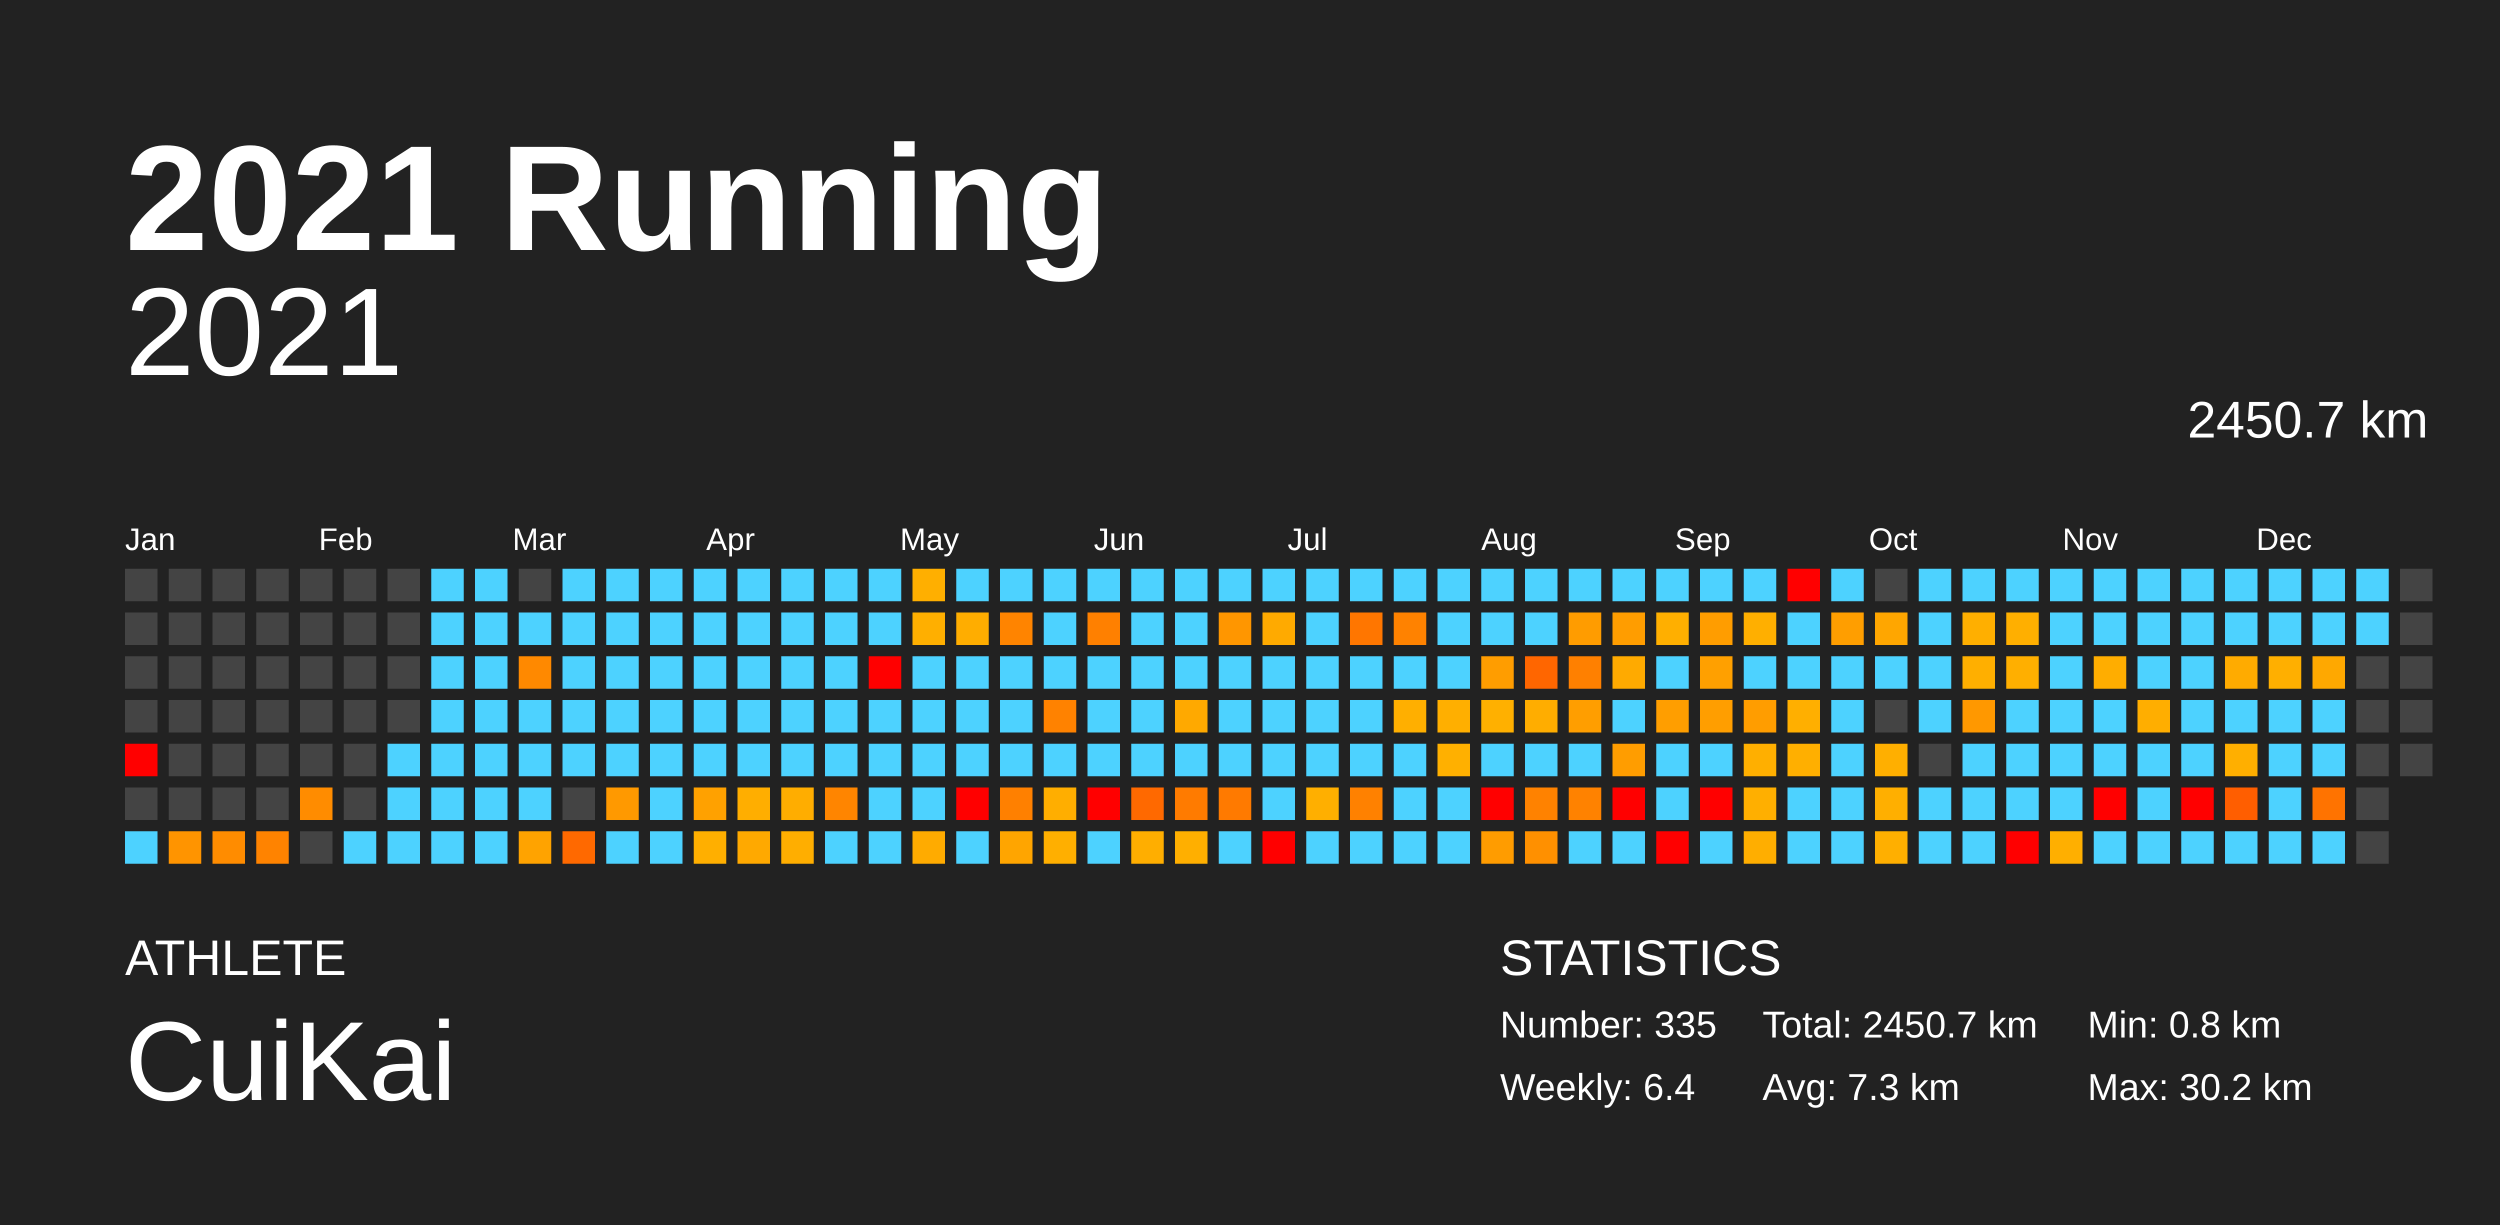
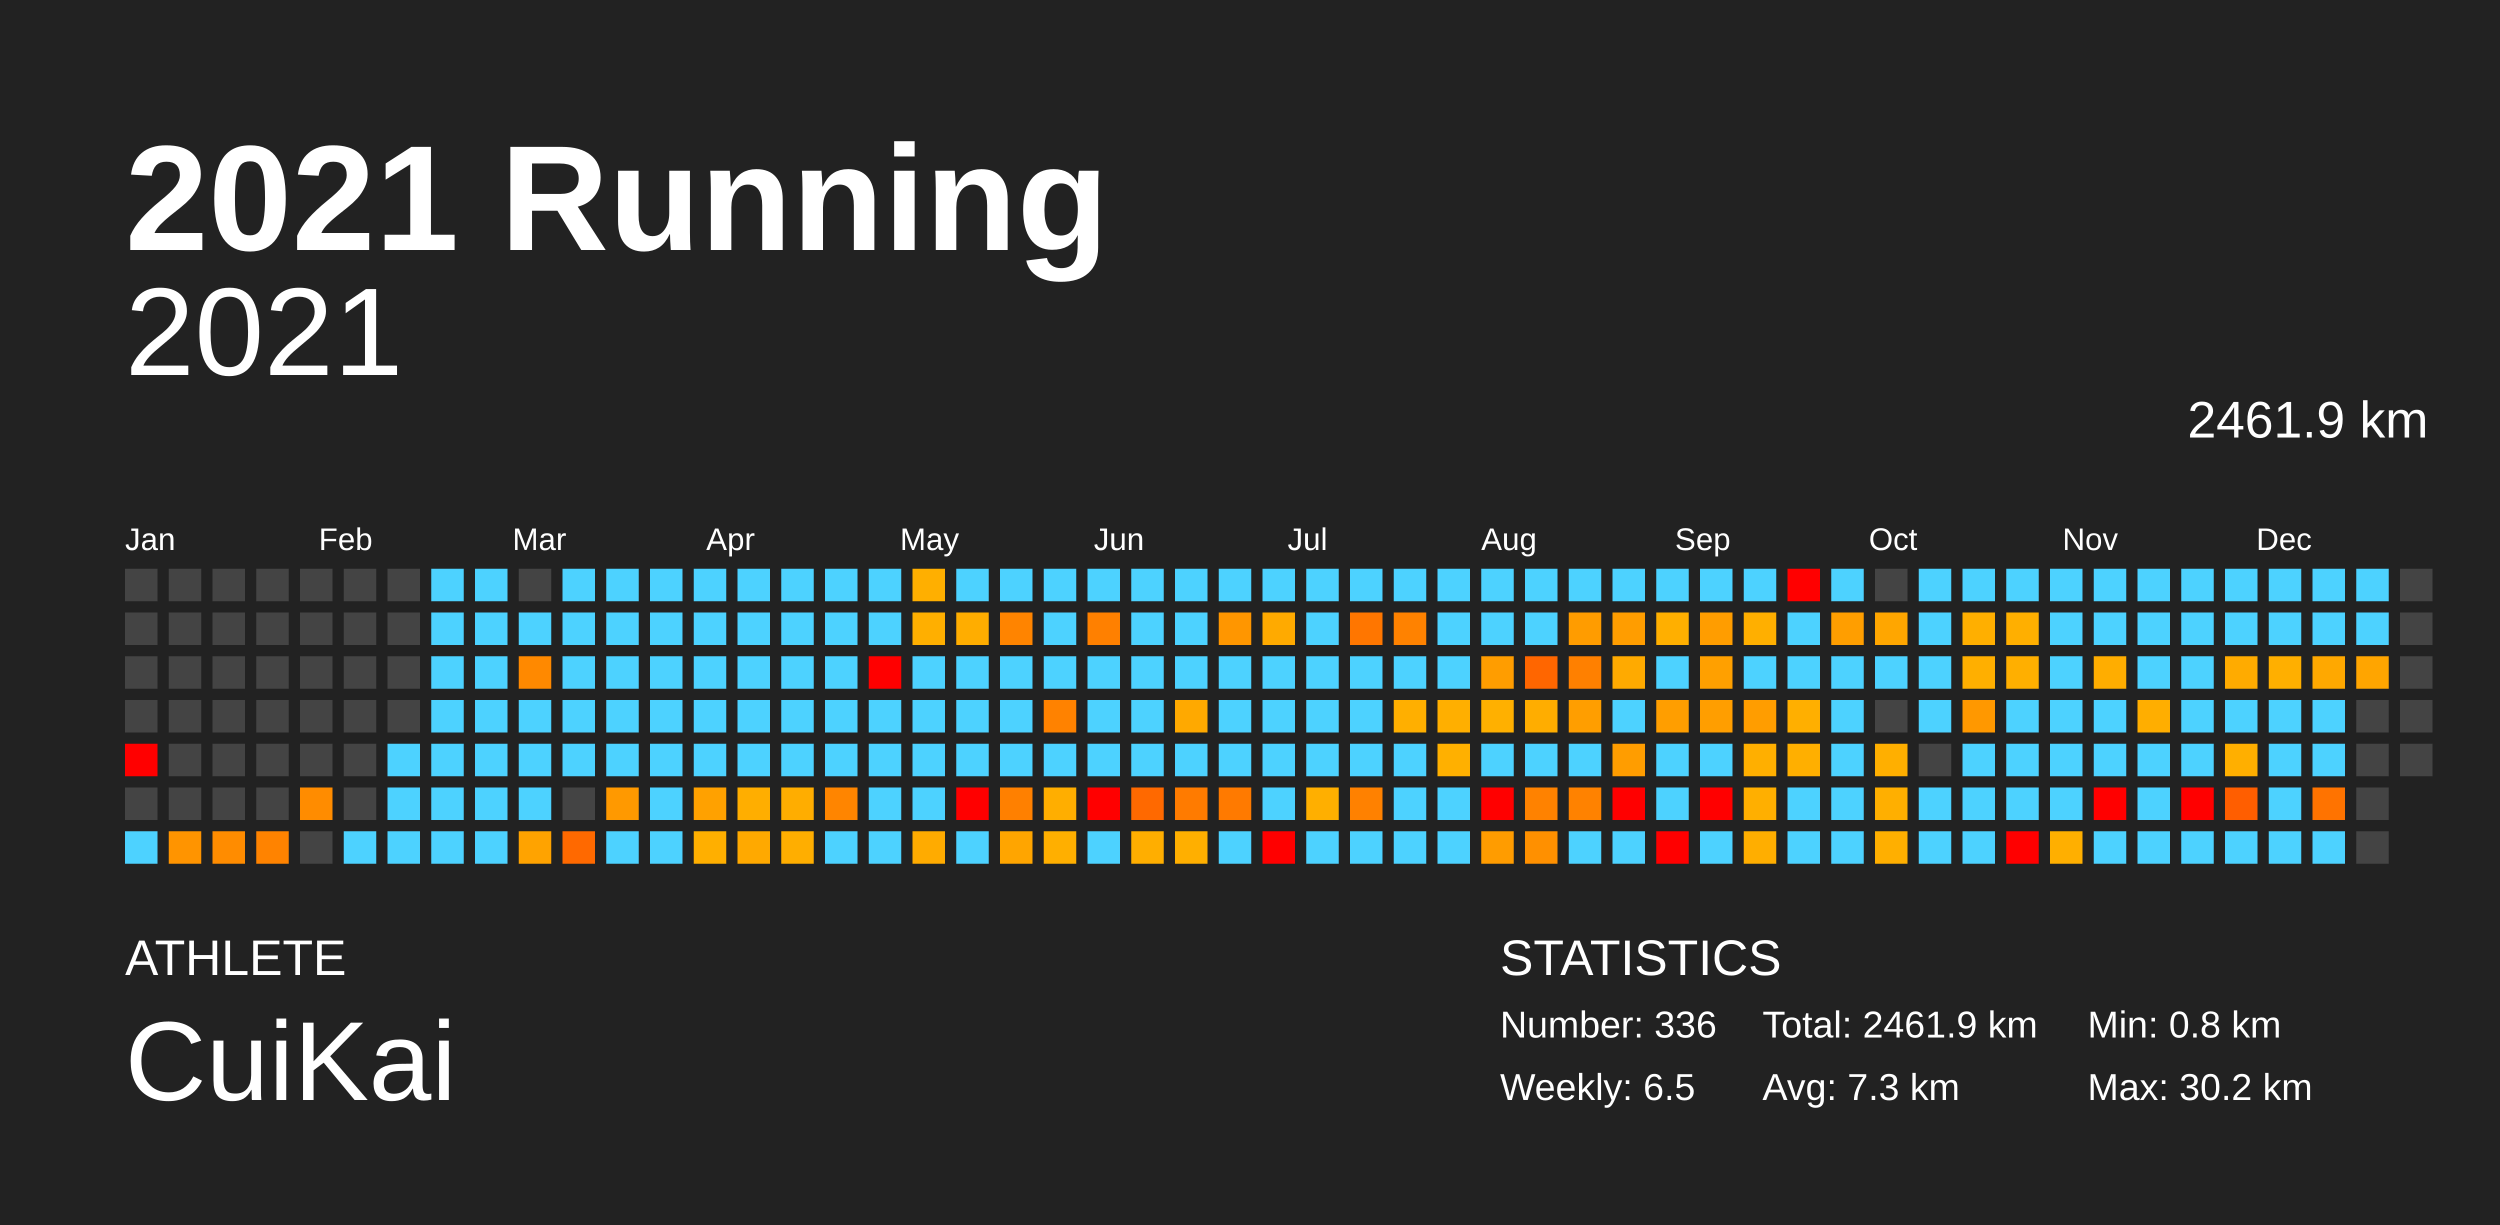
<svg xmlns="http://www.w3.org/2000/svg" baseProfile="full" height="98mm" version="1.1" viewBox="0,0,200,98" width="200mm">
  <defs />
  <rect fill="#222222" height="98" width="200" x="0" y="0" />
  <text fill="#FFFFFF" style="font-size:12px; font-family:Arial; font-weight:bold;" x="10" y="20">2021 Running</text>
  <text fill="#FFFFFF" style="font-size:4px; font-family:Arial" x="10" y="78">ATHLETE</text>
  <text fill="#FFFFFF" style="font-size:9px; font-family:Arial" x="10" y="88">CuiKai</text>
  <text fill="#FFFFFF" style="font-size:4px; font-family:Arial" x="120" y="78">STATISTICS</text>
-   <text fill="#FFFFFF" style="font-size:3px; font-family:Arial" x="120" y="83">Number: 335</text>
-   <text fill="#FFFFFF" style="font-size:3px; font-family:Arial" x="120" y="88">Weekly: 6.4</text>
-   <text fill="#FFFFFF" style="font-size:3px; font-family:Arial" x="141" y="83">Total: 2450.7 km</text>
+   <text fill="#FFFFFF" style="font-size:3px; font-family:Arial" x="120" y="83">Number: 336</text>
+   <text fill="#FFFFFF" style="font-size:3px; font-family:Arial" x="120" y="88">Weekly: 6.5</text>
+   <text fill="#FFFFFF" style="font-size:3px; font-family:Arial" x="141" y="83">Total: 2461.9 km</text>
  <text fill="#FFFFFF" style="font-size:3px; font-family:Arial" x="141" y="88">Avg: 7.3 km</text>
  <text fill="#FFFFFF" style="font-size:3px; font-family:Arial" x="167" y="83">Min: 0.8 km</text>
  <text fill="#FFFFFF" style="font-size:3px; font-family:Arial" x="167" y="88">Max: 30.2 km</text>
  <text alignment-baseline="hanging" fill="#FFFFFF" style="font-size:10.0px; font-family:Arial;" x="10" y="30">2021</text>
-   <text alignment-baseline="hanging" fill="#FFFFFF" style="font-size:4.125px; font-family:Arial;" x="175" y="35">2450.7 km</text>
+   <text alignment-baseline="hanging" fill="#FFFFFF" style="font-size:4.125px; font-family:Arial;" x="175" y="35">2461.9 km</text>
  <text fill="#FFFFFF" style="font-size:2.5px; font-family:Arial" x="10.0" y="44">Jan</text>
  <text fill="#FFFFFF" style="font-size:2.5px; font-family:Arial" x="25.5" y="44">Feb</text>
  <text fill="#FFFFFF" style="font-size:2.5px; font-family:Arial" x="41.0" y="44">Mar</text>
  <text fill="#FFFFFF" style="font-size:2.5px; font-family:Arial" x="56.5" y="44">Apr</text>
  <text fill="#FFFFFF" style="font-size:2.5px; font-family:Arial" x="72.0" y="44">May</text>
  <text fill="#FFFFFF" style="font-size:2.5px; font-family:Arial" x="87.5" y="44">Jun</text>
  <text fill="#FFFFFF" style="font-size:2.5px; font-family:Arial" x="103.0" y="44">Jul</text>
  <text fill="#FFFFFF" style="font-size:2.5px; font-family:Arial" x="118.5" y="44">Aug</text>
  <text fill="#FFFFFF" style="font-size:2.5px; font-family:Arial" x="134.0" y="44">Sep</text>
  <text fill="#FFFFFF" style="font-size:2.5px; font-family:Arial" x="149.5" y="44">Oct</text>
  <text fill="#FFFFFF" style="font-size:2.5px; font-family:Arial" x="165.0" y="44">Nov</text>
  <text fill="#FFFFFF" style="font-size:2.5px; font-family:Arial" x="180.5" y="44">Dec</text>
  <rect fill="#444444" height="2.6" width="2.6" x="10.0" y="45.5" />
  <rect fill="#444444" height="2.6" width="2.6" x="10.0" y="49.0" />
  <rect fill="#444444" height="2.6" width="2.6" x="10.0" y="52.5" />
  <rect fill="#444444" height="2.6" width="2.6" x="10.0" y="56.0" />
  <rect fill="red" height="2.6" width="2.6" x="10.0" y="59.5" />
  <rect fill="#444444" height="2.6" width="2.6" x="10.0" y="63.0" />
  <rect fill="#4dd2ff" height="2.6" width="2.6" x="10.0" y="66.5" />
  <rect fill="#444444" height="2.6" width="2.6" x="13.5" y="45.5" />
  <rect fill="#444444" height="2.6" width="2.6" x="13.5" y="49.0" />
  <rect fill="#444444" height="2.6" width="2.6" x="13.5" y="52.5" />
  <rect fill="#444444" height="2.6" width="2.6" x="13.5" y="56.0" />
  <rect fill="#444444" height="2.6" width="2.6" x="13.5" y="59.5" />
  <rect fill="#444444" height="2.6" width="2.6" x="13.5" y="63.0" />
  <rect fill="#ff9400" height="2.6" width="2.6" x="13.5" y="66.5" />
  <rect fill="#444444" height="2.6" width="2.6" x="17.0" y="45.5" />
  <rect fill="#444444" height="2.6" width="2.6" x="17.0" y="49.0" />
  <rect fill="#444444" height="2.6" width="2.6" x="17.0" y="52.5" />
  <rect fill="#444444" height="2.6" width="2.6" x="17.0" y="56.0" />
  <rect fill="#444444" height="2.6" width="2.6" x="17.0" y="59.5" />
  <rect fill="#444444" height="2.6" width="2.6" x="17.0" y="63.0" />
  <rect fill="#ff8c00" height="2.6" width="2.6" x="17.0" y="66.5" />
  <rect fill="#444444" height="2.6" width="2.6" x="20.5" y="45.5" />
  <rect fill="#444444" height="2.6" width="2.6" x="20.5" y="49.0" />
  <rect fill="#444444" height="2.6" width="2.6" x="20.5" y="52.5" />
  <rect fill="#444444" height="2.6" width="2.6" x="20.5" y="56.0" />
  <rect fill="#444444" height="2.6" width="2.6" x="20.5" y="59.5" />
  <rect fill="#444444" height="2.6" width="2.6" x="20.5" y="63.0" />
  <rect fill="#ff8300" height="2.6" width="2.6" x="20.5" y="66.5" />
  <rect fill="#444444" height="2.6" width="2.6" x="24.0" y="45.5" />
  <rect fill="#444444" height="2.6" width="2.6" x="24.0" y="49.0" />
  <rect fill="#444444" height="2.6" width="2.6" x="24.0" y="52.5" />
  <rect fill="#444444" height="2.6" width="2.6" x="24.0" y="56.0" />
  <rect fill="#444444" height="2.6" width="2.6" x="24.0" y="59.5" />
  <rect fill="#ff8c00" height="2.6" width="2.6" x="24.0" y="63.0" />
  <rect fill="#444444" height="2.6" width="2.6" x="24.0" y="66.5" />
  <rect fill="#444444" height="2.6" width="2.6" x="27.5" y="45.5" />
  <rect fill="#444444" height="2.6" width="2.6" x="27.5" y="49.0" />
  <rect fill="#444444" height="2.6" width="2.6" x="27.5" y="52.5" />
  <rect fill="#444444" height="2.6" width="2.6" x="27.5" y="56.0" />
  <rect fill="#444444" height="2.6" width="2.6" x="27.5" y="59.5" />
  <rect fill="#444444" height="2.6" width="2.6" x="27.5" y="63.0" />
  <rect fill="#4dd2ff" height="2.6" width="2.6" x="27.5" y="66.5" />
  <rect fill="#444444" height="2.6" width="2.6" x="31.0" y="45.5" />
  <rect fill="#444444" height="2.6" width="2.6" x="31.0" y="49.0" />
  <rect fill="#444444" height="2.6" width="2.6" x="31.0" y="52.5" />
  <rect fill="#444444" height="2.6" width="2.6" x="31.0" y="56.0" />
  <rect fill="#4dd2ff" height="2.6" width="2.6" x="31.0" y="59.5" />
  <rect fill="#4dd2ff" height="2.6" width="2.6" x="31.0" y="63.0" />
  <rect fill="#4dd2ff" height="2.6" width="2.6" x="31.0" y="66.5" />
  <rect fill="#4dd2ff" height="2.6" width="2.6" x="34.5" y="45.5" />
  <rect fill="#4dd2ff" height="2.6" width="2.6" x="34.5" y="49.0" />
  <rect fill="#4dd2ff" height="2.6" width="2.6" x="34.5" y="52.5" />
  <rect fill="#4dd2ff" height="2.6" width="2.6" x="34.5" y="56.0" />
  <rect fill="#4dd2ff" height="2.6" width="2.6" x="34.5" y="59.5" />
  <rect fill="#4dd2ff" height="2.6" width="2.6" x="34.5" y="63.0" />
  <rect fill="#4dd2ff" height="2.6" width="2.6" x="34.5" y="66.5" />
  <rect fill="#4dd2ff" height="2.6" width="2.6" x="38.0" y="45.5" />
  <rect fill="#4dd2ff" height="2.6" width="2.6" x="38.0" y="49.0" />
  <rect fill="#4dd2ff" height="2.6" width="2.6" x="38.0" y="52.5" />
  <rect fill="#4dd2ff" height="2.6" width="2.6" x="38.0" y="56.0" />
  <rect fill="#4dd2ff" height="2.6" width="2.6" x="38.0" y="59.5" />
  <rect fill="#4dd2ff" height="2.6" width="2.6" x="38.0" y="63.0" />
  <rect fill="#4dd2ff" height="2.6" width="2.6" x="38.0" y="66.5" />
  <rect fill="#444444" height="2.6" width="2.6" x="41.5" y="45.5" />
  <rect fill="#4dd2ff" height="2.6" width="2.6" x="41.5" y="49.0" />
  <rect fill="#ff8900" height="2.6" width="2.6" x="41.5" y="52.5" />
  <rect fill="#4dd2ff" height="2.6" width="2.6" x="41.5" y="56.0" />
  <rect fill="#4dd2ff" height="2.6" width="2.6" x="41.5" y="59.5" />
  <rect fill="#4dd2ff" height="2.6" width="2.6" x="41.5" y="63.0" />
  <rect fill="#ffa300" height="2.6" width="2.6" x="41.5" y="66.5" />
  <rect fill="#4dd2ff" height="2.6" width="2.6" x="45.0" y="45.5" />
  <rect fill="#4dd2ff" height="2.6" width="2.6" x="45.0" y="49.0" />
  <rect fill="#4dd2ff" height="2.6" width="2.6" x="45.0" y="52.5" />
  <rect fill="#4dd2ff" height="2.6" width="2.6" x="45.0" y="56.0" />
  <rect fill="#4dd2ff" height="2.6" width="2.6" x="45.0" y="59.5" />
  <rect fill="#444444" height="2.6" width="2.6" x="45.0" y="63.0" />
  <rect fill="#ff6900" height="2.6" width="2.6" x="45.0" y="66.5" />
  <rect fill="#4dd2ff" height="2.6" width="2.6" x="48.5" y="45.5" />
  <rect fill="#4dd2ff" height="2.6" width="2.6" x="48.5" y="49.0" />
  <rect fill="#4dd2ff" height="2.6" width="2.6" x="48.5" y="52.5" />
  <rect fill="#4dd2ff" height="2.6" width="2.6" x="48.5" y="56.0" />
  <rect fill="#4dd2ff" height="2.6" width="2.6" x="48.5" y="59.5" />
  <rect fill="#ff9900" height="2.6" width="2.6" x="48.5" y="63.0" />
  <rect fill="#4dd2ff" height="2.6" width="2.6" x="48.5" y="66.5" />
  <rect fill="#4dd2ff" height="2.6" width="2.6" x="52.0" y="45.5" />
  <rect fill="#4dd2ff" height="2.6" width="2.6" x="52.0" y="49.0" />
  <rect fill="#4dd2ff" height="2.6" width="2.6" x="52.0" y="52.5" />
  <rect fill="#4dd2ff" height="2.6" width="2.6" x="52.0" y="56.0" />
  <rect fill="#4dd2ff" height="2.6" width="2.6" x="52.0" y="59.5" />
  <rect fill="#4dd2ff" height="2.6" width="2.6" x="52.0" y="63.0" />
  <rect fill="#4dd2ff" height="2.6" width="2.6" x="52.0" y="66.5" />
  <rect fill="#4dd2ff" height="2.6" width="2.6" x="55.5" y="45.5" />
  <rect fill="#4dd2ff" height="2.6" width="2.6" x="55.5" y="49.0" />
  <rect fill="#4dd2ff" height="2.6" width="2.6" x="55.5" y="52.5" />
  <rect fill="#4dd2ff" height="2.6" width="2.6" x="55.5" y="56.0" />
  <rect fill="#4dd2ff" height="2.6" width="2.6" x="55.5" y="59.5" />
  <rect fill="#ffa100" height="2.6" width="2.6" x="55.5" y="63.0" />
  <rect fill="#ffaf00" height="2.6" width="2.6" x="55.5" y="66.5" />
  <rect fill="#4dd2ff" height="2.6" width="2.6" x="59.0" y="45.5" />
  <rect fill="#4dd2ff" height="2.6" width="2.6" x="59.0" y="49.0" />
  <rect fill="#4dd2ff" height="2.6" width="2.6" x="59.0" y="52.5" />
  <rect fill="#4dd2ff" height="2.6" width="2.6" x="59.0" y="56.0" />
  <rect fill="#4dd2ff" height="2.6" width="2.6" x="59.0" y="59.5" />
  <rect fill="#ffae00" height="2.6" width="2.6" x="59.0" y="63.0" />
  <rect fill="#ffa900" height="2.6" width="2.6" x="59.0" y="66.5" />
  <rect fill="#4dd2ff" height="2.6" width="2.6" x="62.5" y="45.5" />
  <rect fill="#4dd2ff" height="2.6" width="2.6" x="62.5" y="49.0" />
  <rect fill="#4dd2ff" height="2.6" width="2.6" x="62.5" y="52.5" />
  <rect fill="#4dd2ff" height="2.6" width="2.6" x="62.5" y="56.0" />
  <rect fill="#4dd2ff" height="2.6" width="2.6" x="62.5" y="59.5" />
  <rect fill="#ffad00" height="2.6" width="2.6" x="62.5" y="63.0" />
  <rect fill="#ffae00" height="2.6" width="2.6" x="62.5" y="66.5" />
  <rect fill="#4dd2ff" height="2.6" width="2.6" x="66.0" y="45.5" />
  <rect fill="#4dd2ff" height="2.6" width="2.6" x="66.0" y="49.0" />
  <rect fill="#4dd2ff" height="2.6" width="2.6" x="66.0" y="52.5" />
  <rect fill="#4dd2ff" height="2.6" width="2.6" x="66.0" y="56.0" />
  <rect fill="#4dd2ff" height="2.6" width="2.6" x="66.0" y="59.5" />
  <rect fill="#ff8500" height="2.6" width="2.6" x="66.0" y="63.0" />
  <rect fill="#4dd2ff" height="2.6" width="2.6" x="66.0" y="66.5" />
  <rect fill="#4dd2ff" height="2.6" width="2.6" x="69.5" y="45.5" />
  <rect fill="#4dd2ff" height="2.6" width="2.6" x="69.5" y="49.0" />
  <rect fill="red" height="2.6" width="2.6" x="69.5" y="52.5" />
  <rect fill="#4dd2ff" height="2.6" width="2.6" x="69.5" y="56.0" />
  <rect fill="#4dd2ff" height="2.6" width="2.6" x="69.5" y="59.5" />
  <rect fill="#4dd2ff" height="2.6" width="2.6" x="69.5" y="63.0" />
  <rect fill="#4dd2ff" height="2.6" width="2.6" x="69.5" y="66.5" />
  <rect fill="#ffaf00" height="2.6" width="2.6" x="73.0" y="45.5" />
  <rect fill="#ffaf00" height="2.6" width="2.6" x="73.0" y="49.0" />
  <rect fill="#4dd2ff" height="2.6" width="2.6" x="73.0" y="52.5" />
  <rect fill="#4dd2ff" height="2.6" width="2.6" x="73.0" y="56.0" />
  <rect fill="#4dd2ff" height="2.6" width="2.6" x="73.0" y="59.5" />
  <rect fill="#4dd2ff" height="2.6" width="2.6" x="73.0" y="63.0" />
  <rect fill="#ffab00" height="2.6" width="2.6" x="73.0" y="66.5" />
  <rect fill="#4dd2ff" height="2.6" width="2.6" x="76.5" y="45.5" />
  <rect fill="#ffad00" height="2.6" width="2.6" x="76.5" y="49.0" />
  <rect fill="#4dd2ff" height="2.6" width="2.6" x="76.5" y="52.5" />
  <rect fill="#4dd2ff" height="2.6" width="2.6" x="76.5" y="56.0" />
  <rect fill="#4dd2ff" height="2.6" width="2.6" x="76.5" y="59.5" />
  <rect fill="red" height="2.6" width="2.6" x="76.5" y="63.0" />
  <rect fill="#4dd2ff" height="2.6" width="2.6" x="76.5" y="66.5" />
  <rect fill="#4dd2ff" height="2.6" width="2.6" x="80.0" y="45.5" />
  <rect fill="#ff8400" height="2.6" width="2.6" x="80.0" y="49.0" />
  <rect fill="#4dd2ff" height="2.6" width="2.6" x="80.0" y="52.5" />
  <rect fill="#4dd2ff" height="2.6" width="2.6" x="80.0" y="56.0" />
  <rect fill="#4dd2ff" height="2.6" width="2.6" x="80.0" y="59.5" />
  <rect fill="#ff8000" height="2.6" width="2.6" x="80.0" y="63.0" />
  <rect fill="#ffa500" height="2.6" width="2.6" x="80.0" y="66.5" />
  <rect fill="#4dd2ff" height="2.6" width="2.6" x="83.5" y="45.5" />
  <rect fill="#4dd2ff" height="2.6" width="2.6" x="83.5" y="49.0" />
  <rect fill="#4dd2ff" height="2.6" width="2.6" x="83.5" y="52.5" />
  <rect fill="#ff8200" height="2.6" width="2.6" x="83.5" y="56.0" />
  <rect fill="#4dd2ff" height="2.6" width="2.6" x="83.5" y="59.5" />
  <rect fill="#ffae00" height="2.6" width="2.6" x="83.5" y="63.0" />
  <rect fill="#ffaf00" height="2.6" width="2.6" x="83.5" y="66.5" />
  <rect fill="#4dd2ff" height="2.6" width="2.6" x="87.0" y="45.5" />
  <rect fill="#ff8000" height="2.6" width="2.6" x="87.0" y="49.0" />
  <rect fill="#4dd2ff" height="2.6" width="2.6" x="87.0" y="52.5" />
  <rect fill="#4dd2ff" height="2.6" width="2.6" x="87.0" y="56.0" />
  <rect fill="#4dd2ff" height="2.6" width="2.6" x="87.0" y="59.5" />
  <rect fill="red" height="2.6" width="2.6" x="87.0" y="63.0" />
  <rect fill="#4dd2ff" height="2.6" width="2.6" x="87.0" y="66.5" />
  <rect fill="#4dd2ff" height="2.6" width="2.6" x="90.5" y="45.5" />
  <rect fill="#4dd2ff" height="2.6" width="2.6" x="90.5" y="49.0" />
  <rect fill="#4dd2ff" height="2.6" width="2.6" x="90.5" y="52.5" />
  <rect fill="#4dd2ff" height="2.6" width="2.6" x="90.5" y="56.0" />
  <rect fill="#4dd2ff" height="2.6" width="2.6" x="90.5" y="59.5" />
  <rect fill="#ff6900" height="2.6" width="2.6" x="90.5" y="63.0" />
  <rect fill="#ffae00" height="2.6" width="2.6" x="90.5" y="66.5" />
  <rect fill="#4dd2ff" height="2.6" width="2.6" x="94.0" y="45.5" />
  <rect fill="#4dd2ff" height="2.6" width="2.6" x="94.0" y="49.0" />
  <rect fill="#4dd2ff" height="2.6" width="2.6" x="94.0" y="52.5" />
  <rect fill="#ffa900" height="2.6" width="2.6" x="94.0" y="56.0" />
  <rect fill="#4dd2ff" height="2.6" width="2.6" x="94.0" y="59.5" />
  <rect fill="#ff7b00" height="2.6" width="2.6" x="94.0" y="63.0" />
  <rect fill="#ffaf00" height="2.6" width="2.6" x="94.0" y="66.5" />
  <rect fill="#4dd2ff" height="2.6" width="2.6" x="97.5" y="45.5" />
  <rect fill="#ff9600" height="2.6" width="2.6" x="97.5" y="49.0" />
  <rect fill="#4dd2ff" height="2.6" width="2.6" x="97.5" y="52.5" />
  <rect fill="#4dd2ff" height="2.6" width="2.6" x="97.5" y="56.0" />
  <rect fill="#4dd2ff" height="2.6" width="2.6" x="97.5" y="59.5" />
  <rect fill="#ff7a00" height="2.6" width="2.6" x="97.5" y="63.0" />
  <rect fill="#4dd2ff" height="2.6" width="2.6" x="97.5" y="66.5" />
  <rect fill="#4dd2ff" height="2.6" width="2.6" x="101.0" y="45.5" />
  <rect fill="#ffaa00" height="2.6" width="2.6" x="101.0" y="49.0" />
  <rect fill="#4dd2ff" height="2.6" width="2.6" x="101.0" y="52.5" />
  <rect fill="#4dd2ff" height="2.6" width="2.6" x="101.0" y="56.0" />
  <rect fill="#4dd2ff" height="2.6" width="2.6" x="101.0" y="59.5" />
  <rect fill="#4dd2ff" height="2.6" width="2.6" x="101.0" y="63.0" />
  <rect fill="red" height="2.6" width="2.6" x="101.0" y="66.5" />
  <rect fill="#4dd2ff" height="2.6" width="2.6" x="104.5" y="45.5" />
  <rect fill="#4dd2ff" height="2.6" width="2.6" x="104.5" y="49.0" />
  <rect fill="#4dd2ff" height="2.6" width="2.6" x="104.5" y="52.5" />
  <rect fill="#4dd2ff" height="2.6" width="2.6" x="104.5" y="56.0" />
  <rect fill="#4dd2ff" height="2.6" width="2.6" x="104.5" y="59.5" />
  <rect fill="#ffaf00" height="2.6" width="2.6" x="104.5" y="63.0" />
  <rect fill="#4dd2ff" height="2.6" width="2.6" x="104.5" y="66.5" />
  <rect fill="#4dd2ff" height="2.6" width="2.6" x="108.0" y="45.5" />
  <rect fill="#ff7600" height="2.6" width="2.6" x="108.0" y="49.0" />
  <rect fill="#4dd2ff" height="2.6" width="2.6" x="108.0" y="52.5" />
  <rect fill="#4dd2ff" height="2.6" width="2.6" x="108.0" y="56.0" />
  <rect fill="#4dd2ff" height="2.6" width="2.6" x="108.0" y="59.5" />
  <rect fill="#ff8100" height="2.6" width="2.6" x="108.0" y="63.0" />
  <rect fill="#4dd2ff" height="2.6" width="2.6" x="108.0" y="66.5" />
  <rect fill="#4dd2ff" height="2.6" width="2.6" x="111.5" y="45.5" />
  <rect fill="#ff8200" height="2.6" width="2.6" x="111.5" y="49.0" />
  <rect fill="#4dd2ff" height="2.6" width="2.6" x="111.5" y="52.5" />
  <rect fill="#ffaf00" height="2.6" width="2.6" x="111.5" y="56.0" />
  <rect fill="#4dd2ff" height="2.6" width="2.6" x="111.5" y="59.5" />
  <rect fill="#4dd2ff" height="2.6" width="2.6" x="111.5" y="63.0" />
  <rect fill="#4dd2ff" height="2.6" width="2.6" x="111.5" y="66.5" />
  <rect fill="#4dd2ff" height="2.6" width="2.6" x="115.0" y="45.5" />
  <rect fill="#4dd2ff" height="2.6" width="2.6" x="115.0" y="49.0" />
  <rect fill="#4dd2ff" height="2.6" width="2.6" x="115.0" y="52.5" />
  <rect fill="#ffaf00" height="2.6" width="2.6" x="115.0" y="56.0" />
  <rect fill="#ffb000" height="2.6" width="2.6" x="115.0" y="59.5" />
  <rect fill="#4dd2ff" height="2.6" width="2.6" x="115.0" y="63.0" />
  <rect fill="#4dd2ff" height="2.6" width="2.6" x="115.0" y="66.5" />
  <rect fill="#4dd2ff" height="2.6" width="2.6" x="118.5" y="45.5" />
  <rect fill="#4dd2ff" height="2.6" width="2.6" x="118.5" y="49.0" />
  <rect fill="#ff9d00" height="2.6" width="2.6" x="118.5" y="52.5" />
  <rect fill="#ffb000" height="2.6" width="2.6" x="118.5" y="56.0" />
  <rect fill="#4dd2ff" height="2.6" width="2.6" x="118.5" y="59.5" />
  <rect fill="red" height="2.6" width="2.6" x="118.5" y="63.0" />
  <rect fill="#ff9c00" height="2.6" width="2.6" x="118.5" y="66.5" />
  <rect fill="#4dd2ff" height="2.6" width="2.6" x="122.0" y="45.5" />
  <rect fill="#4dd2ff" height="2.6" width="2.6" x="122.0" y="49.0" />
  <rect fill="#ff6600" height="2.6" width="2.6" x="122.0" y="52.5" />
  <rect fill="#ffad00" height="2.6" width="2.6" x="122.0" y="56.0" />
  <rect fill="#4dd2ff" height="2.6" width="2.6" x="122.0" y="59.5" />
  <rect fill="#ff8200" height="2.6" width="2.6" x="122.0" y="63.0" />
  <rect fill="#ff9000" height="2.6" width="2.6" x="122.0" y="66.5" />
  <rect fill="#4dd2ff" height="2.6" width="2.6" x="125.5" y="45.5" />
  <rect fill="#ff9c00" height="2.6" width="2.6" x="125.5" y="49.0" />
  <rect fill="#ff8000" height="2.6" width="2.6" x="125.5" y="52.5" />
  <rect fill="#ff9e00" height="2.6" width="2.6" x="125.5" y="56.0" />
  <rect fill="#4dd2ff" height="2.6" width="2.6" x="125.5" y="59.5" />
  <rect fill="#ff8200" height="2.6" width="2.6" x="125.5" y="63.0" />
  <rect fill="#4dd2ff" height="2.6" width="2.6" x="125.5" y="66.5" />
  <rect fill="#4dd2ff" height="2.6" width="2.6" x="129.0" y="45.5" />
  <rect fill="#ff9d00" height="2.6" width="2.6" x="129.0" y="49.0" />
  <rect fill="#ffaa00" height="2.6" width="2.6" x="129.0" y="52.5" />
  <rect fill="#4dd2ff" height="2.6" width="2.6" x="129.0" y="56.0" />
  <rect fill="#ff9d00" height="2.6" width="2.6" x="129.0" y="59.5" />
  <rect fill="red" height="2.6" width="2.6" x="129.0" y="63.0" />
  <rect fill="#4dd2ff" height="2.6" width="2.6" x="129.0" y="66.5" />
  <rect fill="#4dd2ff" height="2.6" width="2.6" x="132.5" y="45.5" />
  <rect fill="#ffaf00" height="2.6" width="2.6" x="132.5" y="49.0" />
  <rect fill="#4dd2ff" height="2.6" width="2.6" x="132.5" y="52.5" />
  <rect fill="#ff9e00" height="2.6" width="2.6" x="132.5" y="56.0" />
  <rect fill="#4dd2ff" height="2.6" width="2.6" x="132.5" y="59.5" />
  <rect fill="#4dd2ff" height="2.6" width="2.6" x="132.5" y="63.0" />
  <rect fill="red" height="2.6" width="2.6" x="132.5" y="66.5" />
  <rect fill="#4dd2ff" height="2.6" width="2.6" x="136.0" y="45.5" />
  <rect fill="#ff9d00" height="2.6" width="2.6" x="136.0" y="49.0" />
  <rect fill="#ffa000" height="2.6" width="2.6" x="136.0" y="52.5" />
  <rect fill="#ff9e00" height="2.6" width="2.6" x="136.0" y="56.0" />
  <rect fill="#4dd2ff" height="2.6" width="2.6" x="136.0" y="59.5" />
  <rect fill="red" height="2.6" width="2.6" x="136.0" y="63.0" />
  <rect fill="#4dd2ff" height="2.6" width="2.6" x="136.0" y="66.5" />
  <rect fill="#4dd2ff" height="2.6" width="2.6" x="139.5" y="45.5" />
  <rect fill="#ffaf00" height="2.6" width="2.6" x="139.5" y="49.0" />
  <rect fill="#4dd2ff" height="2.6" width="2.6" x="139.5" y="52.5" />
  <rect fill="#ff9d00" height="2.6" width="2.6" x="139.5" y="56.0" />
  <rect fill="#ffaf00" height="2.6" width="2.6" x="139.5" y="59.5" />
  <rect fill="#ffaf00" height="2.6" width="2.6" x="139.5" y="63.0" />
  <rect fill="#ffae00" height="2.6" width="2.6" x="139.5" y="66.5" />
  <rect fill="red" height="2.6" width="2.6" x="143.0" y="45.5" />
  <rect fill="#4dd2ff" height="2.6" width="2.6" x="143.0" y="49.0" />
  <rect fill="#4dd2ff" height="2.6" width="2.6" x="143.0" y="52.5" />
  <rect fill="#ffaf00" height="2.6" width="2.6" x="143.0" y="56.0" />
  <rect fill="#ffaf00" height="2.6" width="2.6" x="143.0" y="59.5" />
  <rect fill="#4dd2ff" height="2.6" width="2.6" x="143.0" y="63.0" />
  <rect fill="#4dd2ff" height="2.6" width="2.6" x="143.0" y="66.5" />
  <rect fill="#4dd2ff" height="2.6" width="2.6" x="146.5" y="45.5" />
  <rect fill="#ff9e00" height="2.6" width="2.6" x="146.5" y="49.0" />
  <rect fill="#4dd2ff" height="2.6" width="2.6" x="146.5" y="52.5" />
  <rect fill="#4dd2ff" height="2.6" width="2.6" x="146.5" y="56.0" />
  <rect fill="#4dd2ff" height="2.6" width="2.6" x="146.5" y="59.5" />
  <rect fill="#4dd2ff" height="2.6" width="2.6" x="146.5" y="63.0" />
  <rect fill="#4dd2ff" height="2.6" width="2.6" x="146.5" y="66.5" />
  <rect fill="#444444" height="2.6" width="2.6" x="150.0" y="45.5" />
  <rect fill="#ffa600" height="2.6" width="2.6" x="150.0" y="49.0" />
  <rect fill="#4dd2ff" height="2.6" width="2.6" x="150.0" y="52.5" />
  <rect fill="#444444" height="2.6" width="2.6" x="150.0" y="56.0" />
  <rect fill="#ffaf00" height="2.6" width="2.6" x="150.0" y="59.5" />
  <rect fill="#ffaf00" height="2.6" width="2.6" x="150.0" y="63.0" />
  <rect fill="#ffaf00" height="2.6" width="2.6" x="150.0" y="66.5" />
  <rect fill="#4dd2ff" height="2.6" width="2.6" x="153.5" y="45.5" />
  <rect fill="#4dd2ff" height="2.6" width="2.6" x="153.5" y="49.0" />
  <rect fill="#4dd2ff" height="2.6" width="2.6" x="153.5" y="52.5" />
  <rect fill="#4dd2ff" height="2.6" width="2.6" x="153.5" y="56.0" />
  <rect fill="#444444" height="2.6" width="2.6" x="153.5" y="59.5" />
  <rect fill="#4dd2ff" height="2.6" width="2.6" x="153.5" y="63.0" />
  <rect fill="#4dd2ff" height="2.6" width="2.6" x="153.5" y="66.5" />
  <rect fill="#4dd2ff" height="2.6" width="2.6" x="157.0" y="45.5" />
  <rect fill="#ffaf00" height="2.6" width="2.6" x="157.0" y="49.0" />
  <rect fill="#ffaf00" height="2.6" width="2.6" x="157.0" y="52.5" />
  <rect fill="#ff9800" height="2.6" width="2.6" x="157.0" y="56.0" />
  <rect fill="#4dd2ff" height="2.6" width="2.6" x="157.0" y="59.5" />
  <rect fill="#4dd2ff" height="2.6" width="2.6" x="157.0" y="63.0" />
  <rect fill="#4dd2ff" height="2.6" width="2.6" x="157.0" y="66.5" />
  <rect fill="#4dd2ff" height="2.6" width="2.6" x="160.5" y="45.5" />
  <rect fill="#ffaf00" height="2.6" width="2.6" x="160.5" y="49.0" />
  <rect fill="#ffaf00" height="2.6" width="2.6" x="160.5" y="52.5" />
  <rect fill="#4dd2ff" height="2.6" width="2.6" x="160.5" y="56.0" />
  <rect fill="#4dd2ff" height="2.6" width="2.6" x="160.5" y="59.5" />
  <rect fill="#4dd2ff" height="2.6" width="2.6" x="160.5" y="63.0" />
  <rect fill="red" height="2.6" width="2.6" x="160.5" y="66.5" />
  <rect fill="#4dd2ff" height="2.6" width="2.6" x="164.0" y="45.5" />
  <rect fill="#4dd2ff" height="2.6" width="2.6" x="164.0" y="49.0" />
  <rect fill="#4dd2ff" height="2.6" width="2.6" x="164.0" y="52.5" />
  <rect fill="#4dd2ff" height="2.6" width="2.6" x="164.0" y="56.0" />
  <rect fill="#4dd2ff" height="2.6" width="2.6" x="164.0" y="59.5" />
  <rect fill="#4dd2ff" height="2.6" width="2.6" x="164.0" y="63.0" />
  <rect fill="#ffaf00" height="2.6" width="2.6" x="164.0" y="66.5" />
  <rect fill="#4dd2ff" height="2.6" width="2.6" x="167.5" y="45.5" />
  <rect fill="#4dd2ff" height="2.6" width="2.6" x="167.5" y="49.0" />
  <rect fill="#ffad00" height="2.6" width="2.6" x="167.5" y="52.5" />
  <rect fill="#4dd2ff" height="2.6" width="2.6" x="167.5" y="56.0" />
  <rect fill="#4dd2ff" height="2.6" width="2.6" x="167.5" y="59.5" />
  <rect fill="red" height="2.6" width="2.6" x="167.5" y="63.0" />
  <rect fill="#4dd2ff" height="2.6" width="2.6" x="167.5" y="66.5" />
  <rect fill="#4dd2ff" height="2.6" width="2.6" x="171.0" y="45.5" />
  <rect fill="#4dd2ff" height="2.6" width="2.6" x="171.0" y="49.0" />
  <rect fill="#4dd2ff" height="2.6" width="2.6" x="171.0" y="52.5" />
  <rect fill="#ffae00" height="2.6" width="2.6" x="171.0" y="56.0" />
  <rect fill="#4dd2ff" height="2.6" width="2.6" x="171.0" y="59.5" />
  <rect fill="#4dd2ff" height="2.6" width="2.6" x="171.0" y="63.0" />
  <rect fill="#4dd2ff" height="2.6" width="2.6" x="171.0" y="66.5" />
  <rect fill="#4dd2ff" height="2.6" width="2.6" x="174.5" y="45.5" />
  <rect fill="#4dd2ff" height="2.6" width="2.6" x="174.5" y="49.0" />
  <rect fill="#4dd2ff" height="2.6" width="2.6" x="174.5" y="52.5" />
  <rect fill="#4dd2ff" height="2.6" width="2.6" x="174.5" y="56.0" />
  <rect fill="#4dd2ff" height="2.6" width="2.6" x="174.5" y="59.5" />
  <rect fill="red" height="2.6" width="2.6" x="174.5" y="63.0" />
  <rect fill="#4dd2ff" height="2.6" width="2.6" x="174.5" y="66.5" />
  <rect fill="#4dd2ff" height="2.6" width="2.6" x="178.0" y="45.5" />
  <rect fill="#4dd2ff" height="2.6" width="2.6" x="178.0" y="49.0" />
  <rect fill="#ffab00" height="2.6" width="2.6" x="178.0" y="52.5" />
  <rect fill="#4dd2ff" height="2.6" width="2.6" x="178.0" y="56.0" />
  <rect fill="#ffaf00" height="2.6" width="2.6" x="178.0" y="59.5" />
  <rect fill="#ff5e00" height="2.6" width="2.6" x="178.0" y="63.0" />
  <rect fill="#4dd2ff" height="2.6" width="2.6" x="178.0" y="66.5" />
  <rect fill="#4dd2ff" height="2.6" width="2.6" x="181.5" y="45.5" />
  <rect fill="#4dd2ff" height="2.6" width="2.6" x="181.5" y="49.0" />
  <rect fill="#ffaf00" height="2.6" width="2.6" x="181.5" y="52.5" />
  <rect fill="#4dd2ff" height="2.6" width="2.6" x="181.5" y="56.0" />
  <rect fill="#4dd2ff" height="2.6" width="2.6" x="181.5" y="59.5" />
  <rect fill="#4dd2ff" height="2.6" width="2.6" x="181.5" y="63.0" />
  <rect fill="#4dd2ff" height="2.6" width="2.6" x="181.5" y="66.5" />
  <rect fill="#4dd2ff" height="2.6" width="2.6" x="185.0" y="45.5" />
  <rect fill="#4dd2ff" height="2.6" width="2.6" x="185.0" y="49.0" />
  <rect fill="#ffa800" height="2.6" width="2.6" x="185.0" y="52.5" />
  <rect fill="#4dd2ff" height="2.6" width="2.6" x="185.0" y="56.0" />
  <rect fill="#4dd2ff" height="2.6" width="2.6" x="185.0" y="59.5" />
  <rect fill="#ff7300" height="2.6" width="2.6" x="185.0" y="63.0" />
  <rect fill="#4dd2ff" height="2.6" width="2.6" x="185.0" y="66.5" />
  <rect fill="#4dd2ff" height="2.6" width="2.6" x="188.5" y="45.5" />
  <rect fill="#4dd2ff" height="2.6" width="2.6" x="188.5" y="49.0" />
-   <rect fill="#444444" height="2.6" width="2.6" x="188.5" y="52.5" />
+   <rect fill="#ffa500" height="2.6" width="2.6" x="188.5" y="52.5" />
  <rect fill="#444444" height="2.6" width="2.6" x="188.5" y="56.0" />
  <rect fill="#444444" height="2.6" width="2.6" x="188.5" y="59.5" />
  <rect fill="#444444" height="2.6" width="2.6" x="188.5" y="63.0" />
  <rect fill="#444444" height="2.6" width="2.6" x="188.5" y="66.5" />
  <rect fill="#444444" height="2.6" width="2.6" x="192.0" y="45.5" />
  <rect fill="#444444" height="2.6" width="2.6" x="192.0" y="49.0" />
  <rect fill="#444444" height="2.6" width="2.6" x="192.0" y="52.5" />
  <rect fill="#444444" height="2.6" width="2.6" x="192.0" y="56.0" />
  <rect fill="#444444" height="2.6" width="2.6" x="192.0" y="59.5" />
</svg>
